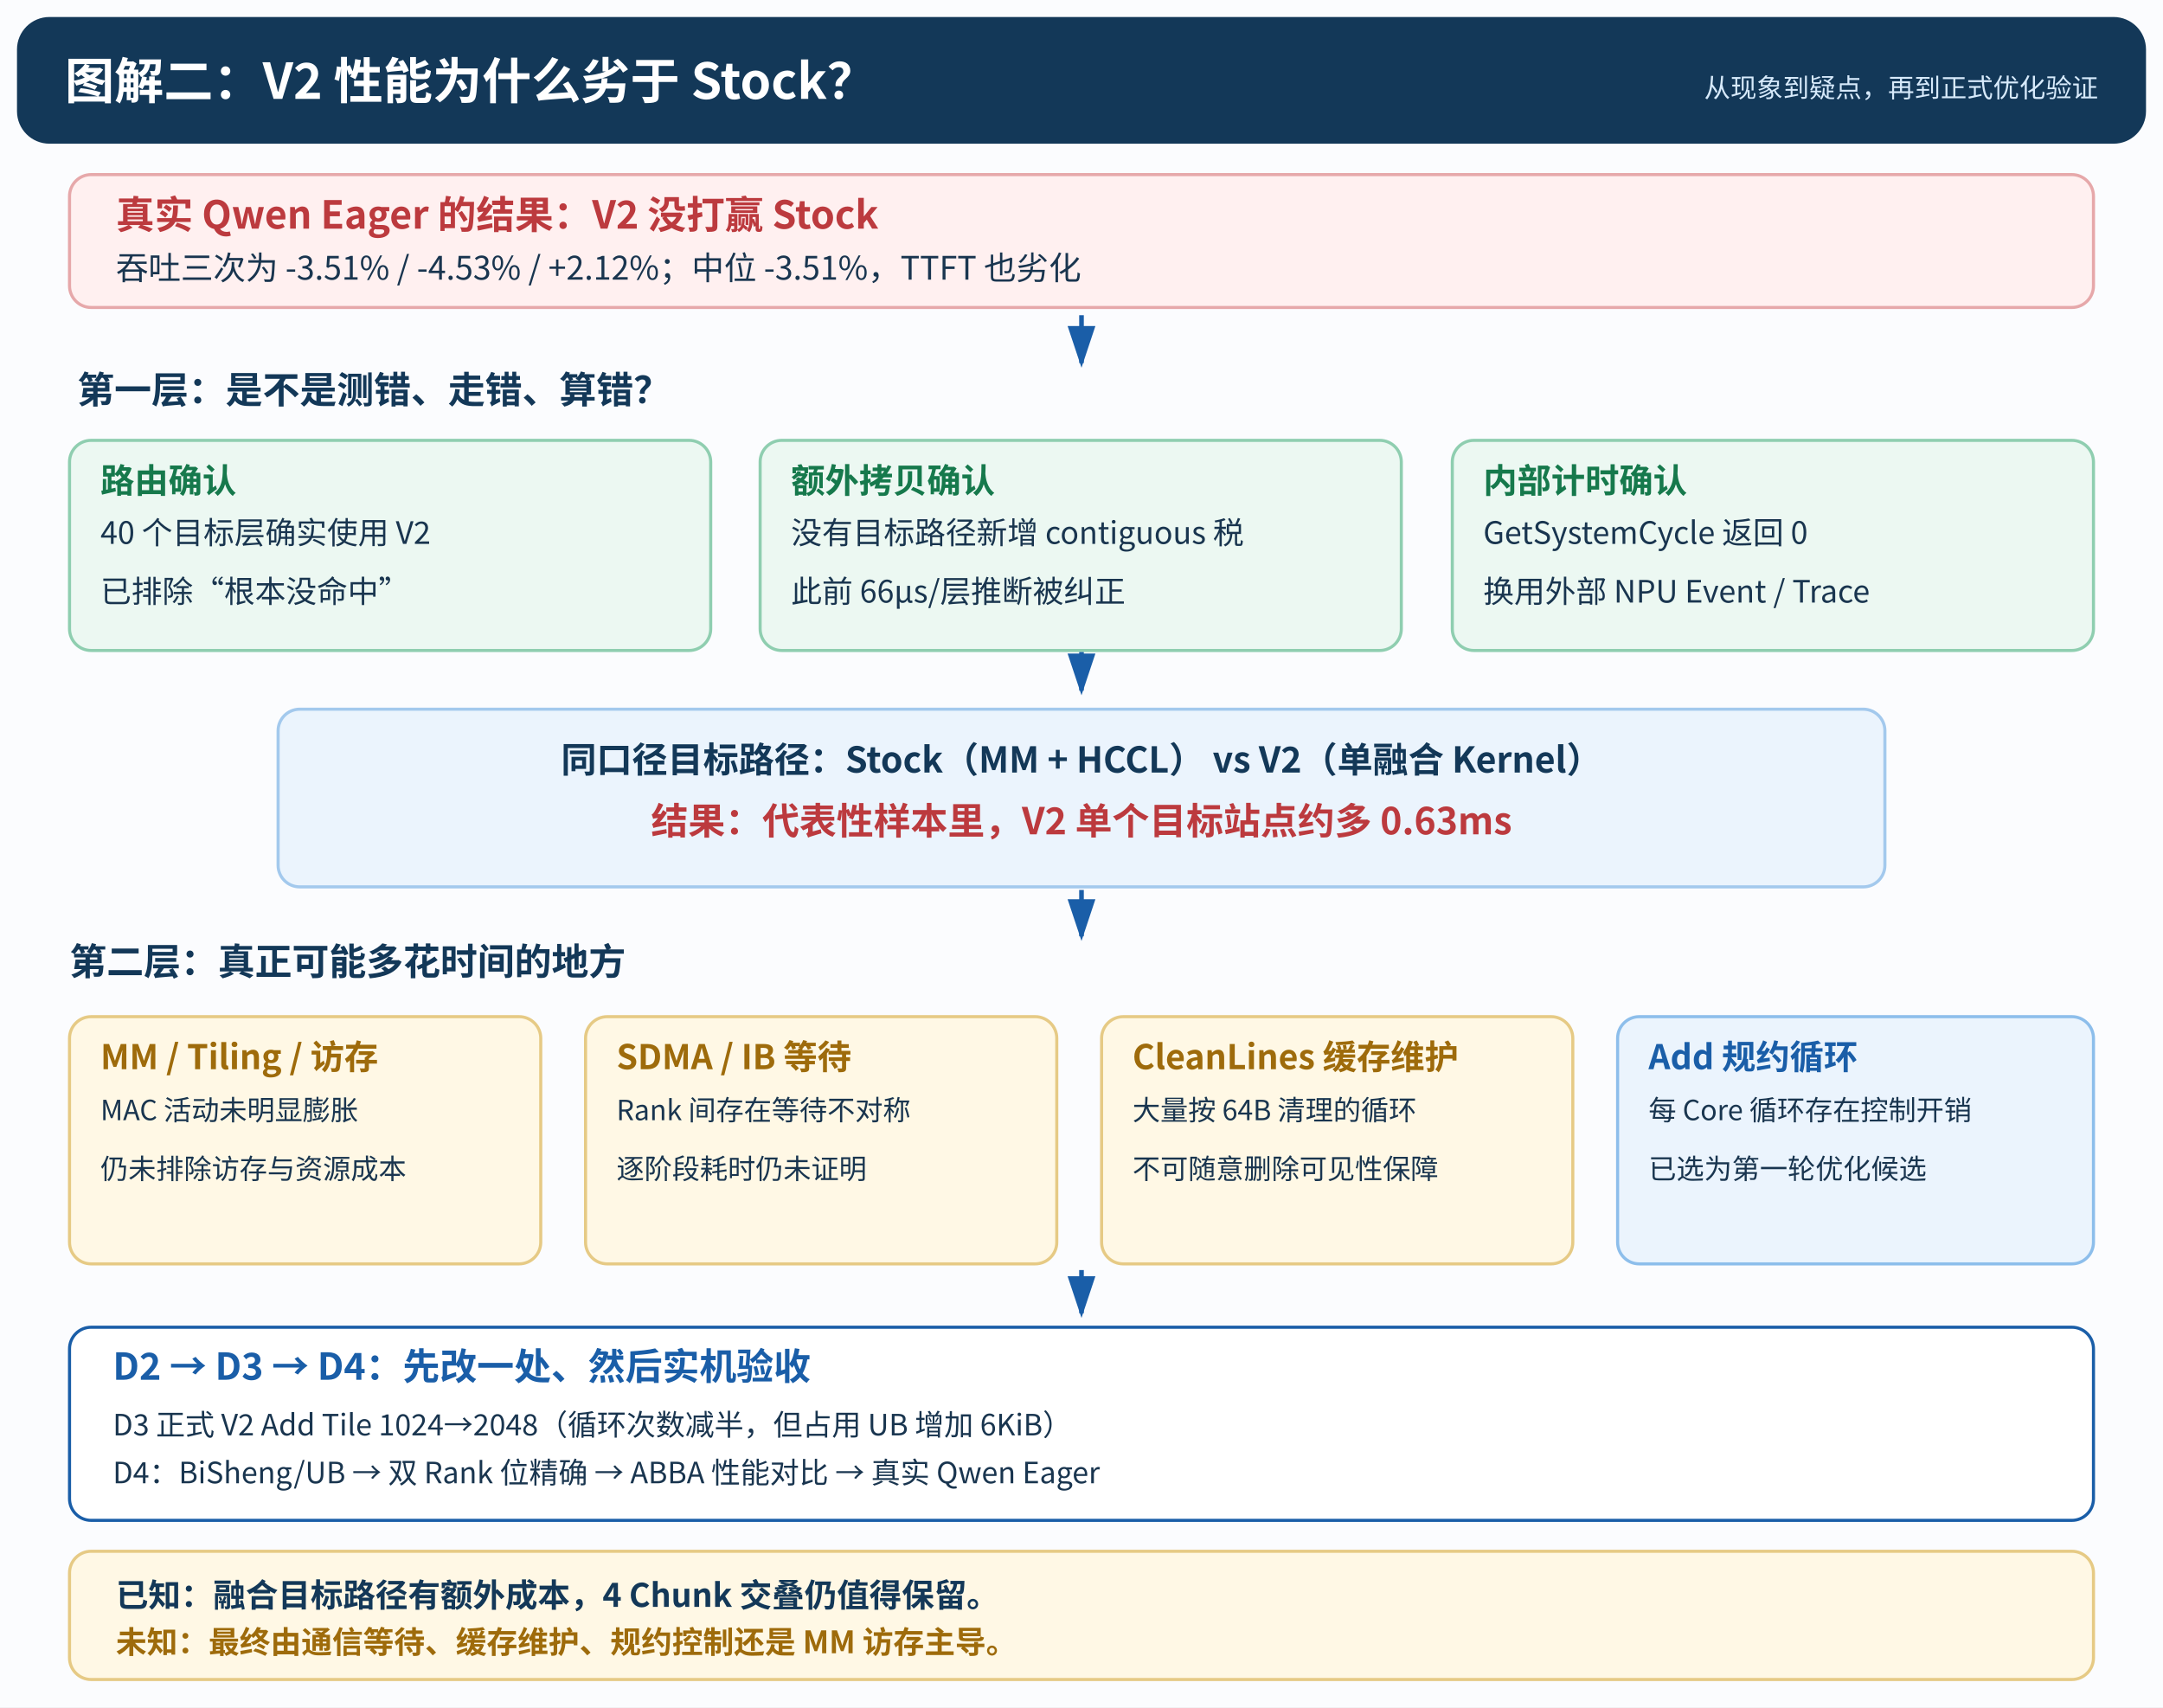
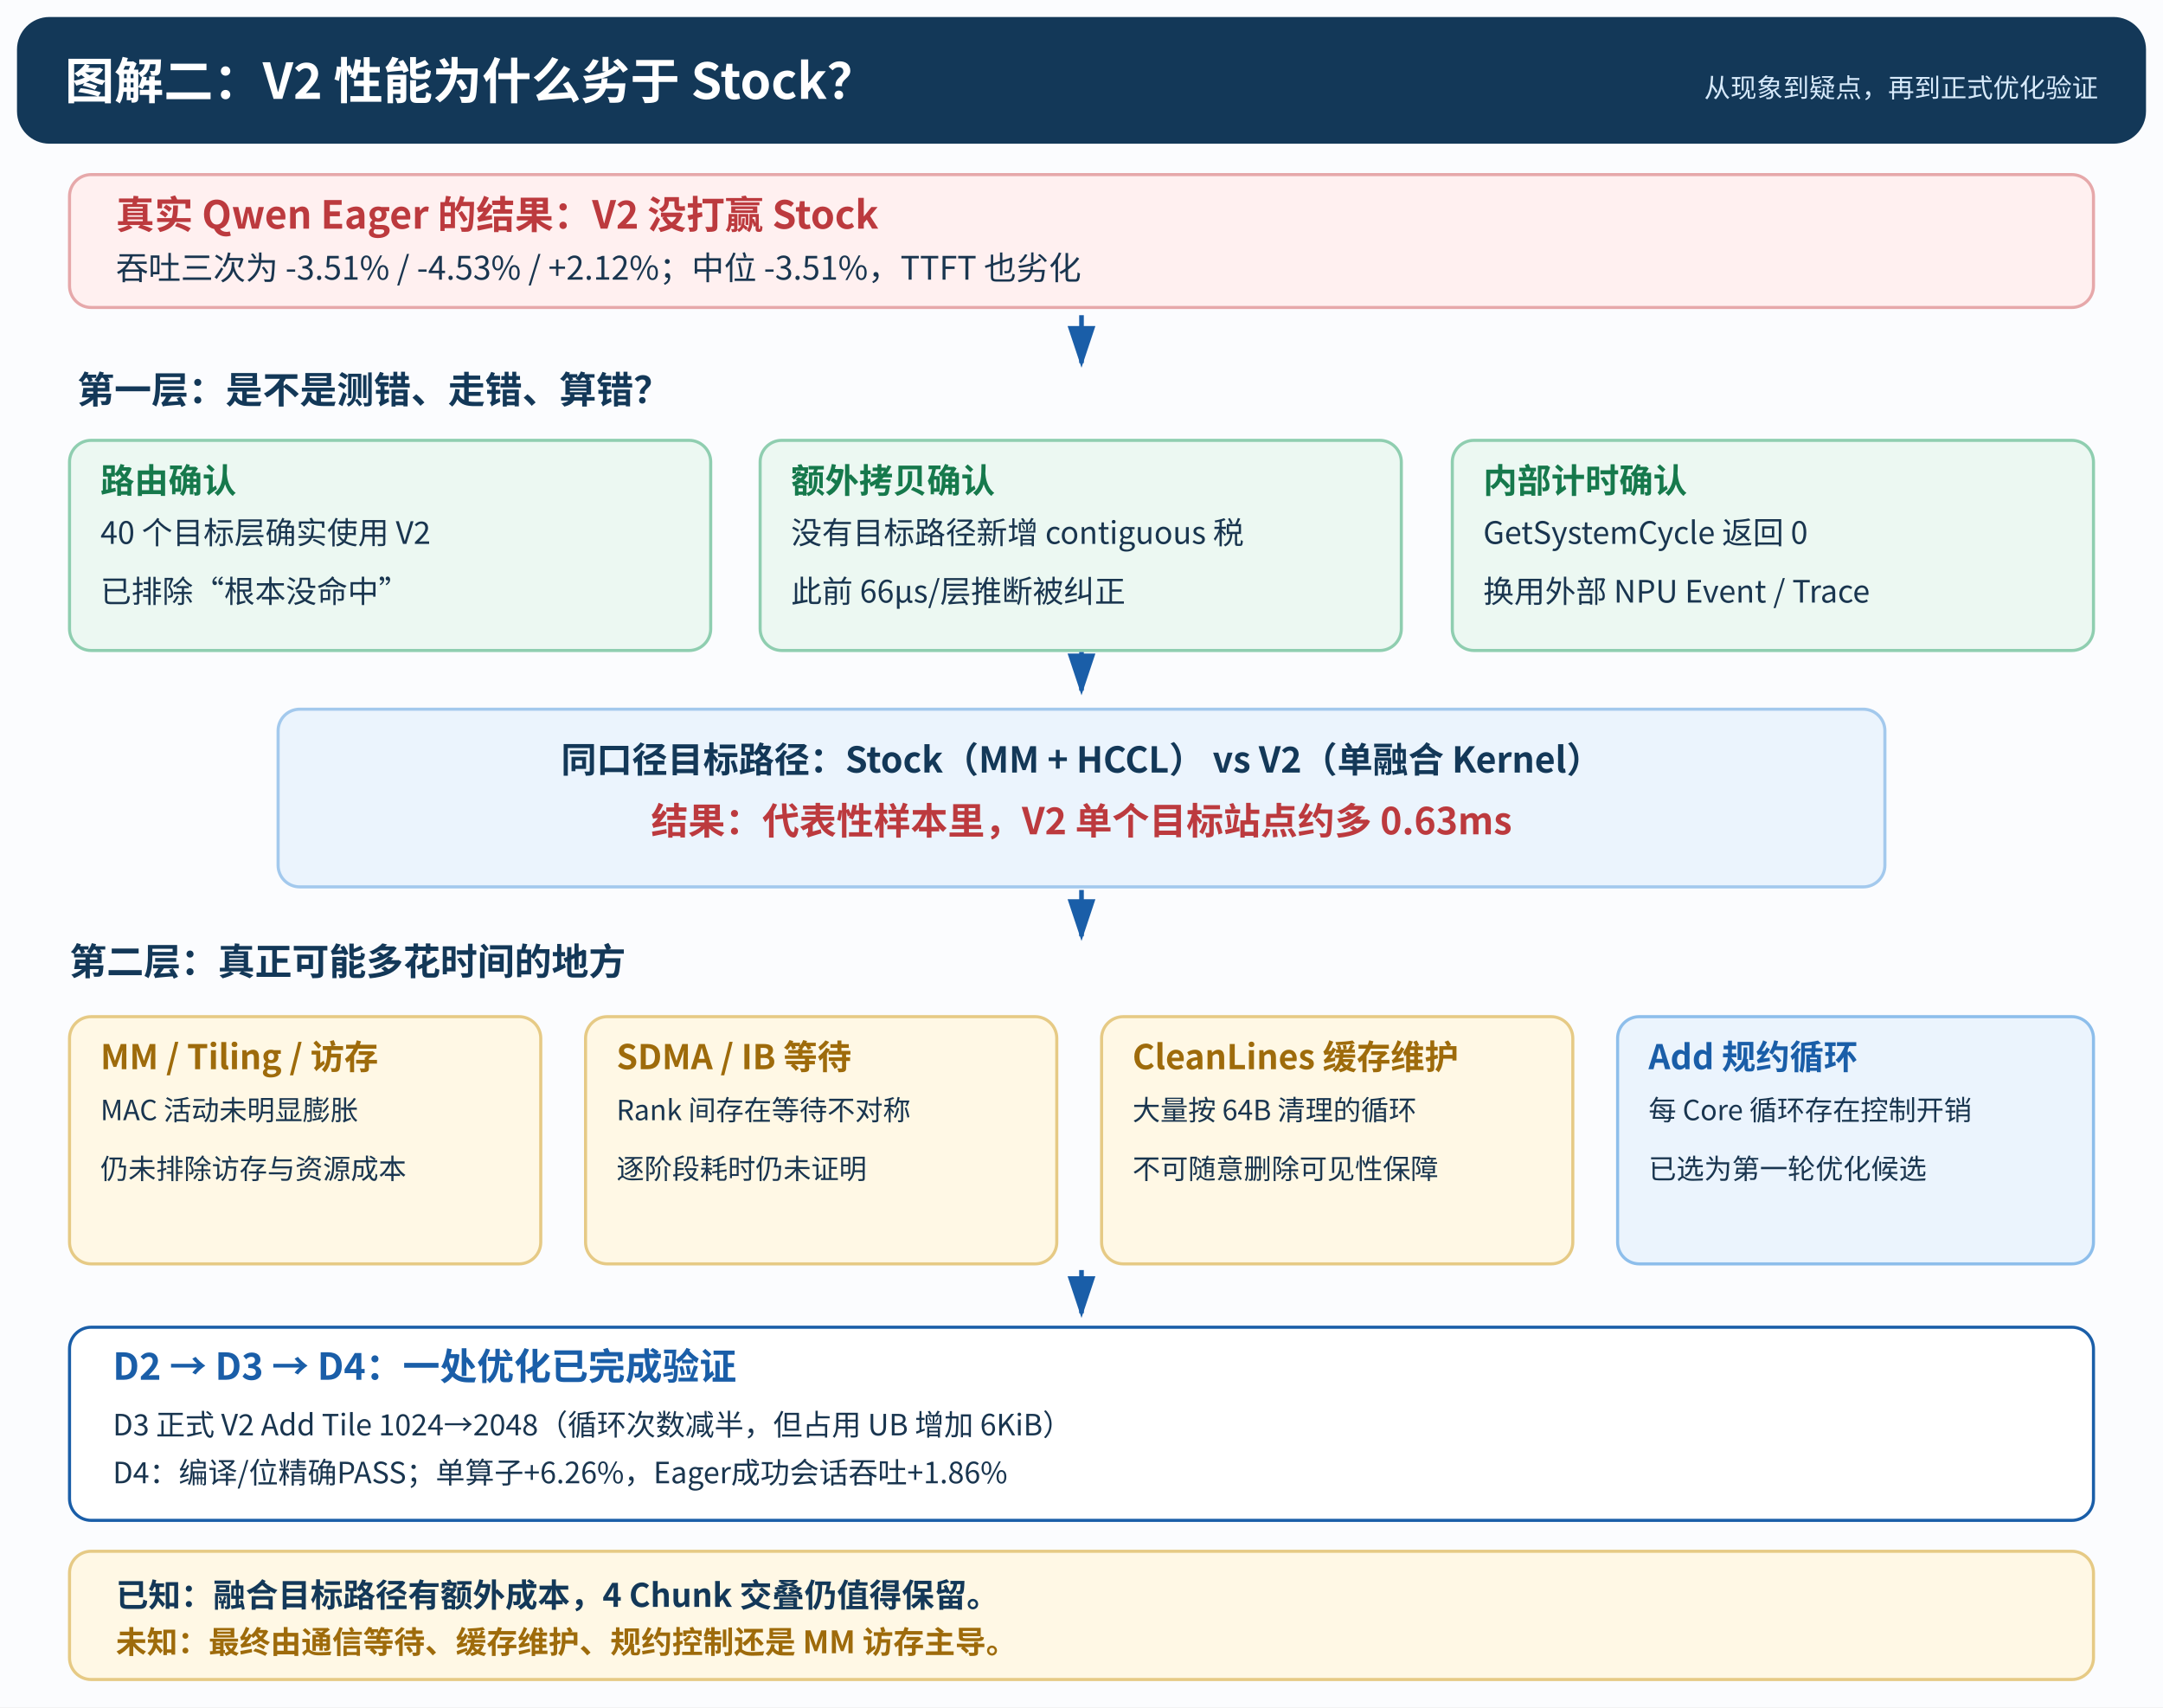
<svg xmlns="http://www.w3.org/2000/svg" width="1400" height="1105" viewBox="0 0 1400 1105" role="img">
  <defs>
    <marker id="arrow" markerWidth="10" markerHeight="10" refX="8" refY="3" orient="auto">
      <path d="M0,0 L0,6 L9,3 z" fill="#1A5EA8" />
    </marker>
  </defs>
  <rect x="0" y="0" width="1400" height="1105" fill="#FBFCFE" />
  <g font-family="Noto Sans CJK SC, Source Han Sans SC, Microsoft YaHei, PingFang SC, Arial, sans-serif">
    <rect x="12" y="12" width="1376" height="80" rx="20" fill="#133858" stroke="#133858" stroke-width="2" />
    <text x="42" y="64" fill="#FFFFFF" font-size="32" font-weight="700" text-anchor="start">图解二：V2 性能为什么劣于 Stock？</text>
    <text x="1358" y="63" fill="#D7EAFB" font-size="17" font-weight="500" text-anchor="end">从现象到疑点，再到正式优化验证</text>
    <rect x="45" y="113" width="1310" height="86" rx="14" fill="#FFF0F0" stroke="#E6A8AA" stroke-width="2" />
    <text x="75" y="148" fill="#BC3A3E" font-size="25" font-weight="700" text-anchor="start">真实 Qwen Eager 的结果：V2 没打赢 Stock</text>
    <text x="75" y="181" fill="#19354F" font-size="21" font-weight="500" text-anchor="start">吞吐三次为 -3.51% / -4.53% / +2.12%；中位 -3.51%，TTFT 也劣化</text>
    <path d="M700 204 L700 235" fill="none" stroke="#1A5EA8" stroke-width="3" marker-end="url(#arrow)" />
    <text x="50" y="261" fill="#133858" font-size="24" font-weight="700" text-anchor="start">第一层：是不是测错、走错、算错？</text>
    <rect x="45" y="285" width="415" height="136" rx="14" fill="#ECF8F2" stroke="#8FCEB0" stroke-width="2" />
    <text x="65" y="319" fill="#16794C" font-size="22" font-weight="700" text-anchor="start">路由确认</text>
    <text x="65" y="352" fill="#19354F" font-size="20" font-weight="450" text-anchor="start">40 个目标层确实使用 V2</text>
    <text x="65" y="390" fill="#19354F" font-size="20" font-weight="450" text-anchor="start">已排除“根本没命中”</text>
    <rect x="492" y="285" width="415" height="136" rx="14" fill="#ECF8F2" stroke="#8FCEB0" stroke-width="2" />
    <text x="512" y="319" fill="#16794C" font-size="22" font-weight="700" text-anchor="start">额外拷贝确认</text>
    <text x="512" y="352" fill="#19354F" font-size="20" font-weight="450" text-anchor="start">没有目标路径新增 contiguous 税</text>
    <text x="512" y="390" fill="#19354F" font-size="20" font-weight="450" text-anchor="start">此前 66µs/层推断被纠正</text>
    <rect x="940" y="285" width="415" height="136" rx="14" fill="#ECF8F2" stroke="#8FCEB0" stroke-width="2" />
    <text x="960" y="319" fill="#16794C" font-size="22" font-weight="700" text-anchor="start">内部计时确认</text>
    <text x="960" y="352" fill="#19354F" font-size="20" font-weight="450" text-anchor="start">GetSystemCycle 返回 0</text>
    <text x="960" y="390" fill="#19354F" font-size="20" font-weight="450" text-anchor="start">换用外部 NPU Event / Trace</text>
    <path d="M700 422 L700 447" fill="none" stroke="#1A5EA8" stroke-width="3" marker-end="url(#arrow)" />
    <rect x="180" y="459" width="1040" height="115" rx="14" fill="#EBF4FD" stroke="#A3C9ED" stroke-width="2" />
    <text x="700" y="500" fill="#133858" font-size="23" font-weight="700" text-anchor="middle">同口径目标路径：Stock（MM + HCCL） vs V2（单融合 Kernel）</text>
    <text x="700" y="540" fill="#BC3A3E" font-size="24" font-weight="700" text-anchor="middle">结果：代表性样本里，V2 单个目标站点约多 0.63ms</text>
    <path d="M700 576 L700 606" fill="none" stroke="#1A5EA8" stroke-width="3" marker-end="url(#arrow)" />
    <text x="45" y="631" fill="#133858" font-size="24" font-weight="700" text-anchor="start">第二层：真正可能多花时间的地方</text>
    <rect x="45" y="658" width="305" height="160" rx="14" fill="#FFF8E5" stroke="#E6CA85" stroke-width="2" />
    <text x="65" y="692" fill="#9E6B0B" font-size="22" font-weight="700" text-anchor="start">MM / Tiling / 访存</text>
    <text x="65" y="725" fill="#19354F" font-size="18" font-weight="450" text-anchor="start">MAC 活动未明显膨胀</text>
    <text x="65" y="763" fill="#19354F" font-size="18" font-weight="450" text-anchor="start">仍未排除访存与资源成本</text>
    <rect x="379" y="658" width="305" height="160" rx="14" fill="#FFF8E5" stroke="#E6CA85" stroke-width="2" />
    <text x="399" y="692" fill="#9E6B0B" font-size="22" font-weight="700" text-anchor="start">SDMA / IB 等待</text>
    <text x="399" y="725" fill="#19354F" font-size="18" font-weight="450" text-anchor="start">Rank 间存在等待不对称</text>
    <text x="399" y="763" fill="#19354F" font-size="18" font-weight="450" text-anchor="start">逐阶段耗时仍未证明</text>
    <rect x="713" y="658" width="305" height="160" rx="14" fill="#FFF8E5" stroke="#E6CA85" stroke-width="2" />
    <text x="733" y="692" fill="#9E6B0B" font-size="22" font-weight="700" text-anchor="start">CleanLines 缓存维护</text>
    <text x="733" y="725" fill="#19354F" font-size="18" font-weight="450" text-anchor="start">大量按 64B 清理的循环</text>
    <text x="733" y="763" fill="#19354F" font-size="18" font-weight="450" text-anchor="start">不可随意删除可见性保障</text>
    <rect x="1047" y="658" width="308" height="160" rx="14" fill="#EBF4FD" stroke="#8DBEEB" stroke-width="2" />
    <text x="1067" y="692" fill="#1A5EA8" font-size="22" font-weight="700" text-anchor="start">Add 规约循环</text>
    <text x="1067" y="725" fill="#19354F" font-size="18" font-weight="450" text-anchor="start">每 Core 循环存在控制开销</text>
    <text x="1067" y="763" fill="#19354F" font-size="18" font-weight="450" text-anchor="start">已选为第一轮优化候选</text>
    <path d="M700 822 L700 850" fill="none" stroke="#1A5EA8" stroke-width="3" marker-end="url(#arrow)" />
    <rect x="45" y="859" width="1310" height="125" rx="14" fill="#FFFFFF" stroke="#1A5EA8" stroke-width="2" />
-     <text x="73" y="893" fill="#1A5EA8" font-size="24" font-weight="700" text-anchor="start">D2 → D3 → D4：先改一处、然后实机验收</text>
+     <text x="73" y="893" fill="#1A5EA8" font-size="24" font-weight="700" text-anchor="start">D2 → D3 → D4：一处优化已完成验证</text>
    <text x="73" y="929" fill="#19354F" font-size="19" font-weight="500" text-anchor="start">D3 正式 V2 Add Tile 1024→2048（循环次数减半，但占用 UB 增加 6KiB）</text>
-     <text x="73" y="960" fill="#19354F" font-size="19" font-weight="500" text-anchor="start">D4：BiSheng/UB → 双 Rank 位精确 → ABBA 性能对比 → 真实 Qwen Eager</text>
+     <text x="73" y="960" fill="#19354F" font-size="19" font-weight="500" text-anchor="start">D4：编译/位精确PASS；单算子+6.26%，Eager成功会话吞吐+1.86%</text>
    <rect x="45" y="1004" width="1310" height="83" rx="14" fill="#FFF8E5" stroke="#E6CA85" stroke-width="2" />
    <text x="75" y="1040" fill="#133858" font-size="21" font-weight="650" text-anchor="start">已知：融合目标路径有额外成本，4 Chunk 交叠仍值得保留。</text>
    <text x="75" y="1070" fill="#9E6B0B" font-size="20" font-weight="650" text-anchor="start">未知：最终由通信等待、缓存维护、规约控制还是 MM 访存主导。</text>
  </g>
</svg>
